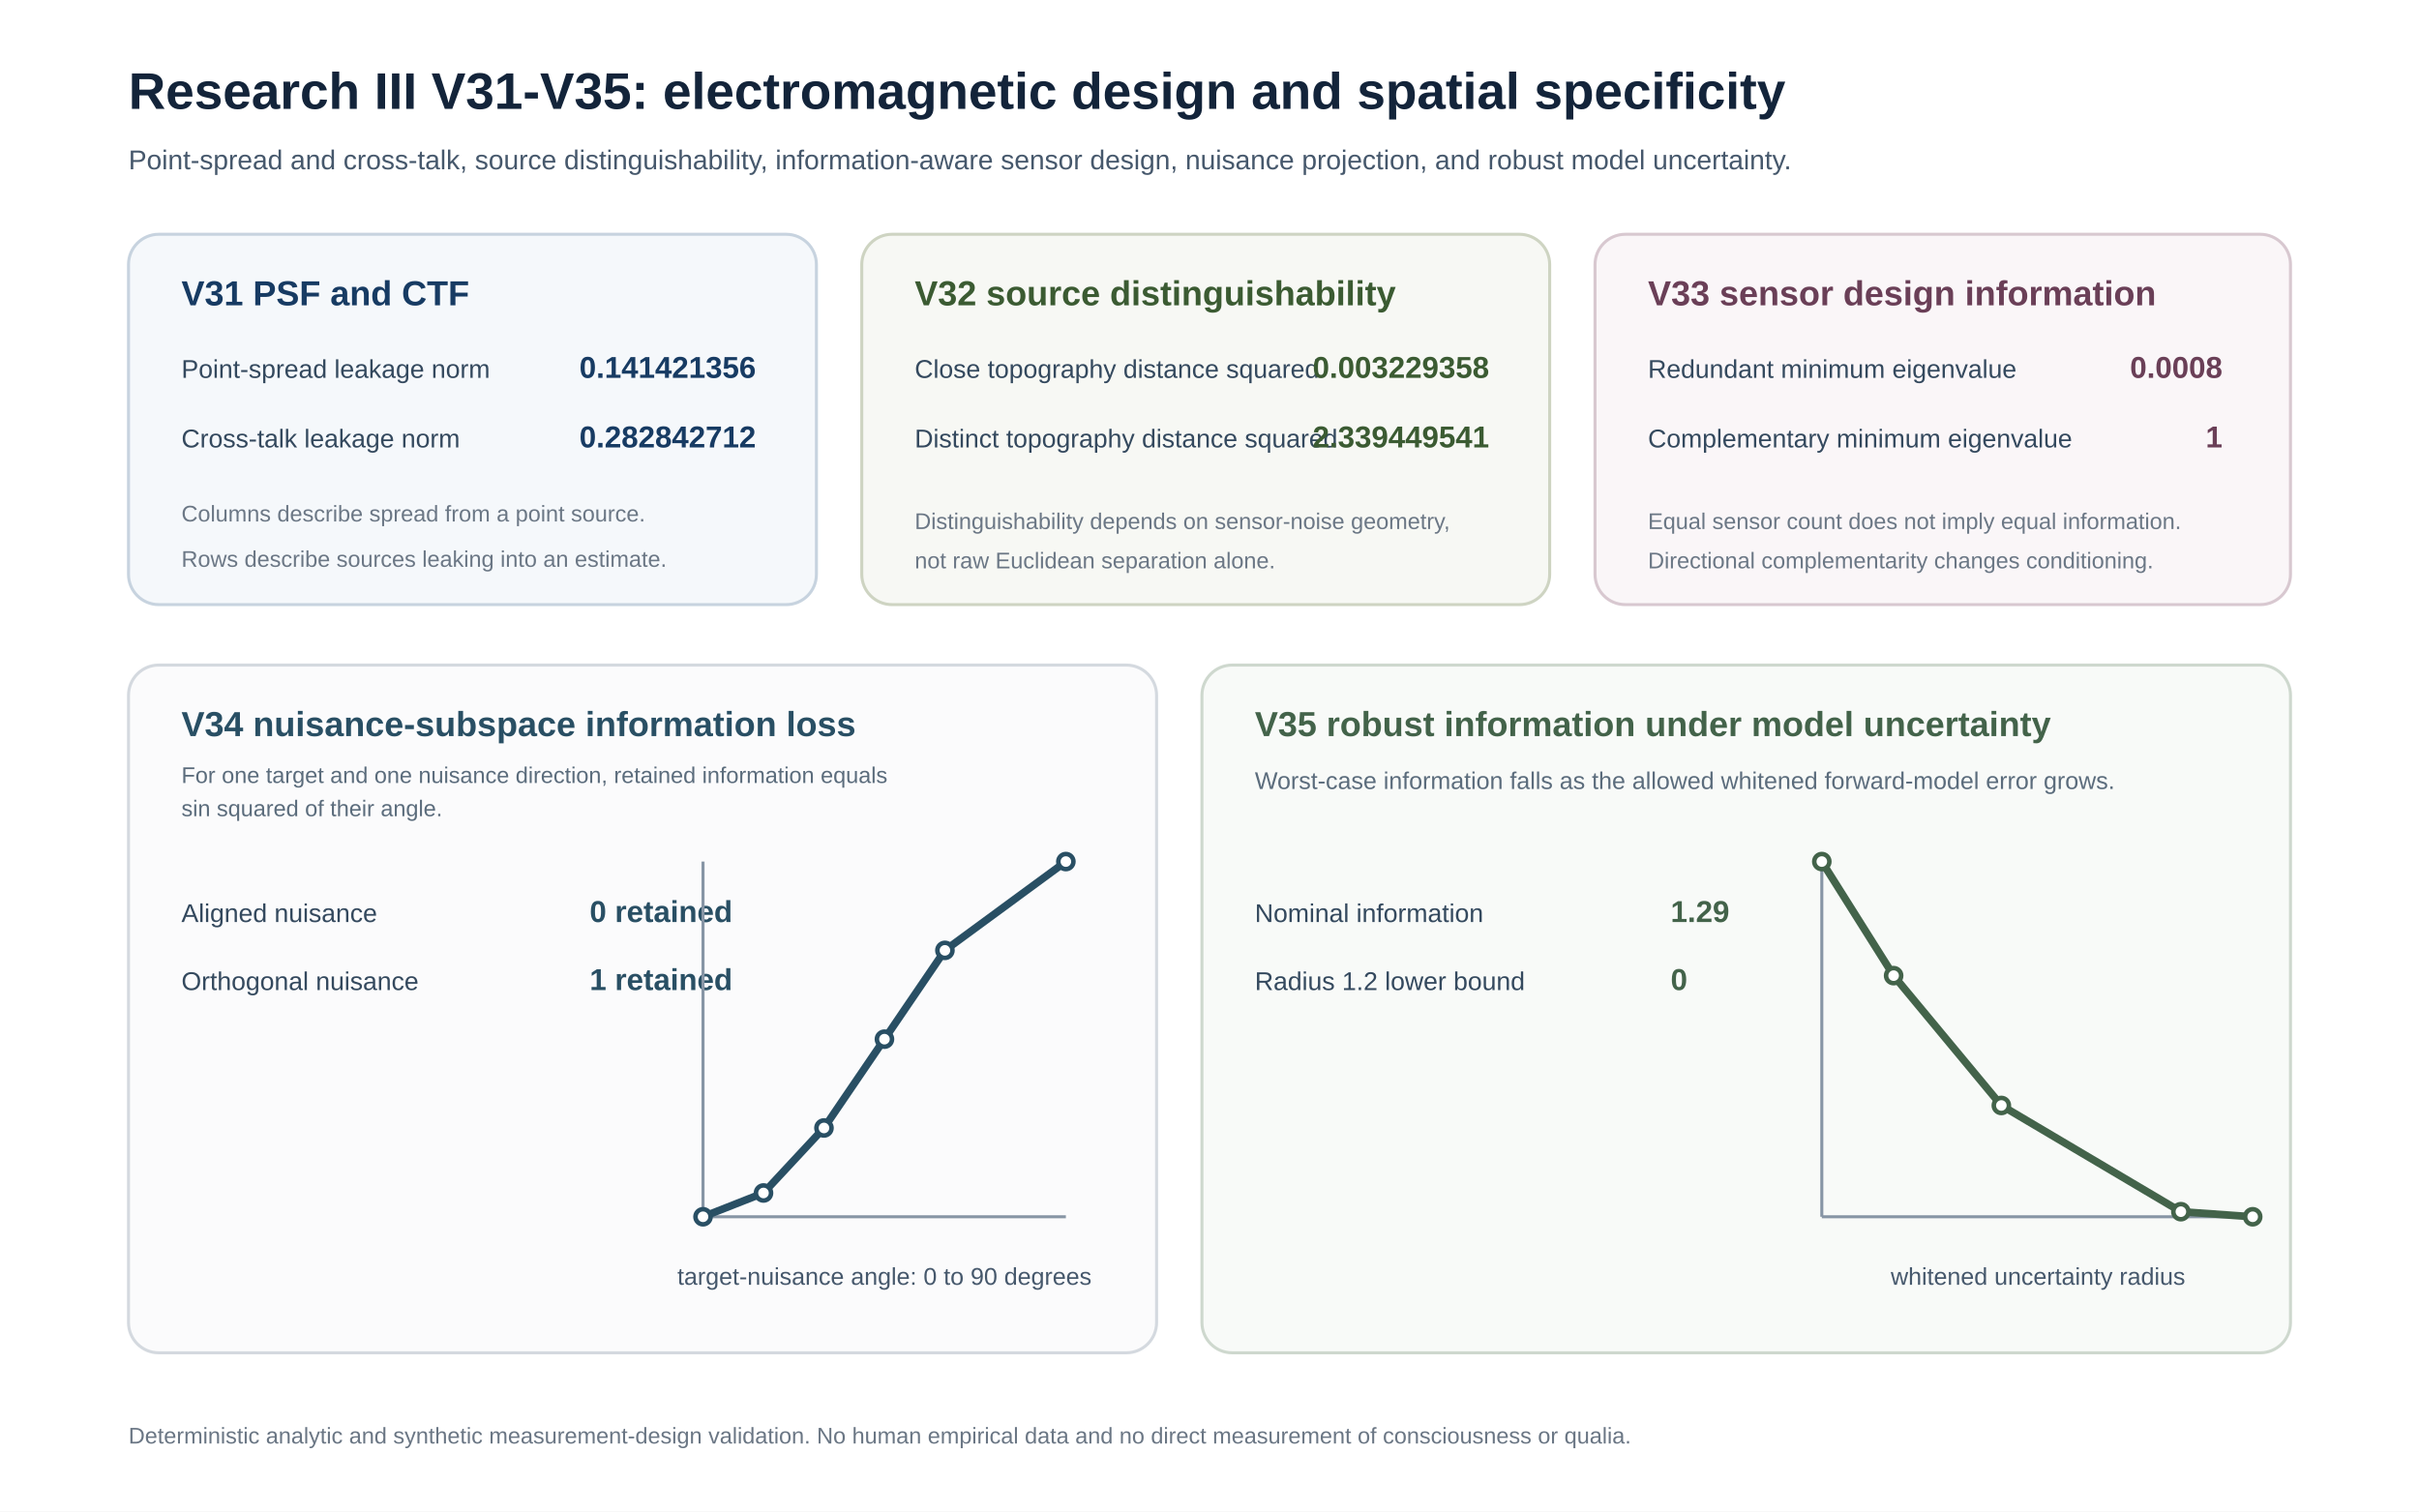
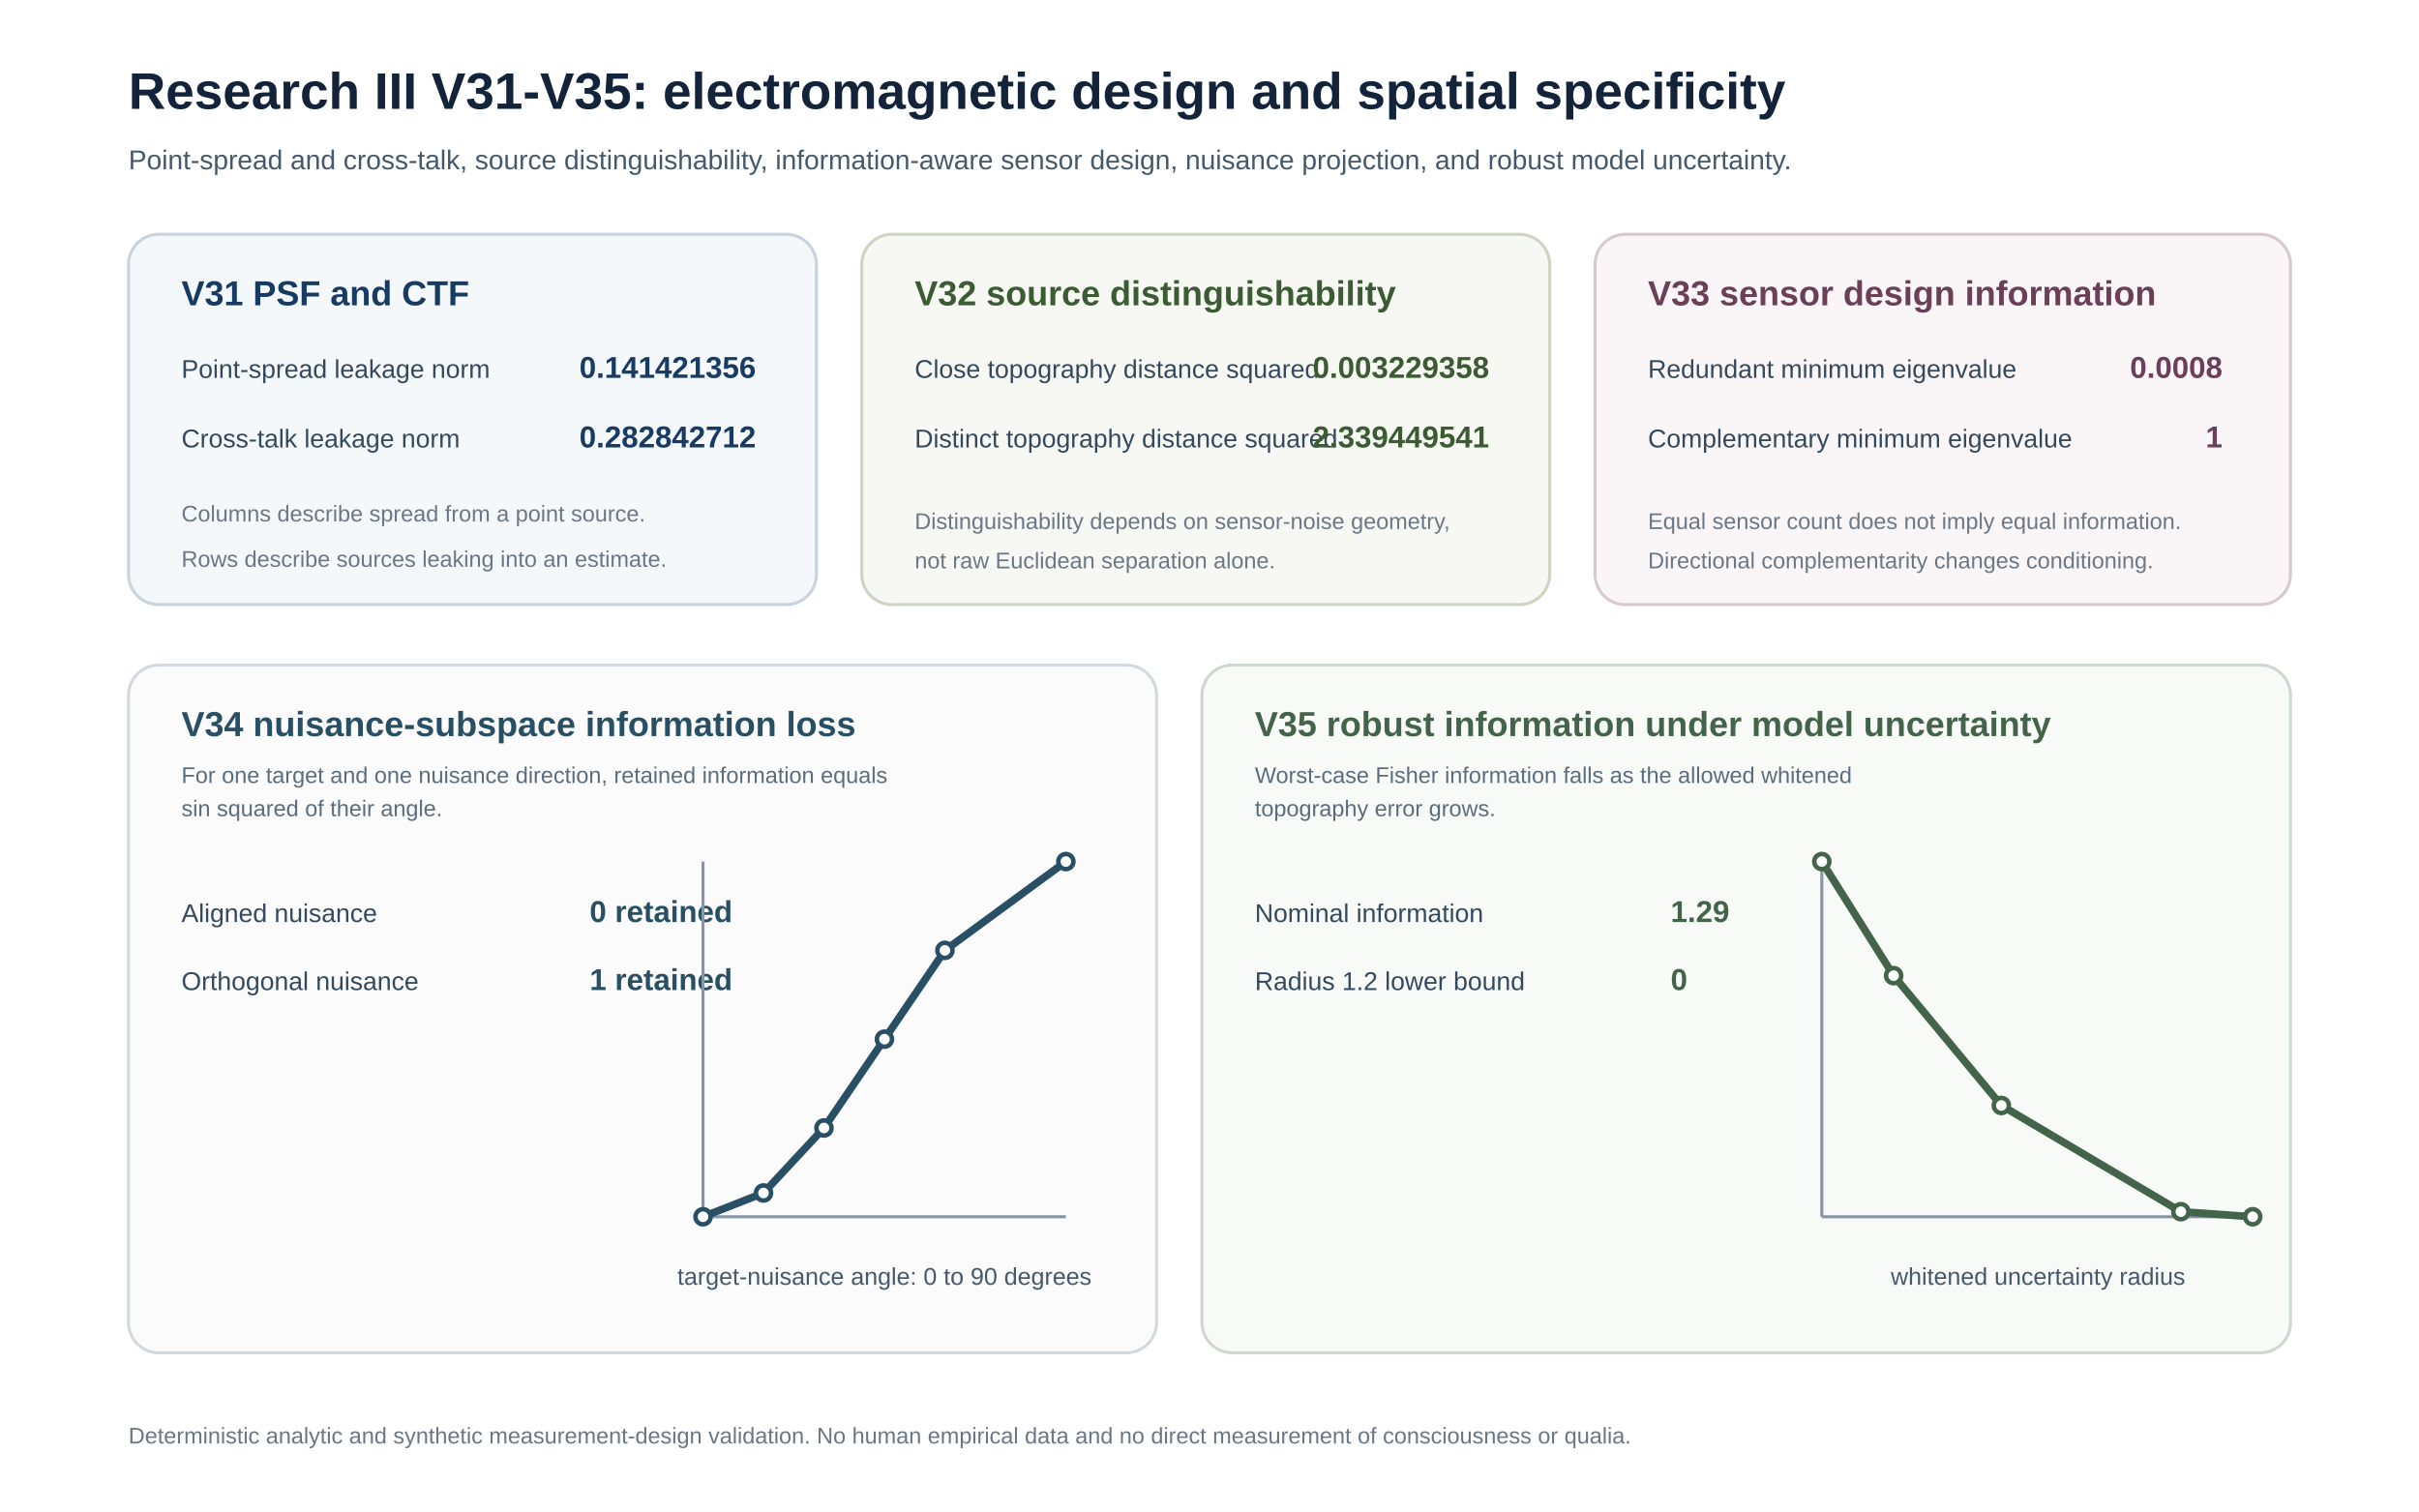
<svg xmlns="http://www.w3.org/2000/svg" width="1600" height="1000" viewBox="0 0 1600 1000">
  <rect width="1600" height="1000" fill="#ffffff" />
  <text x="85" y="72" font-family="Arial, Helvetica, sans-serif" font-size="34" font-weight="700" fill="#13243a">Research III V31-V35: electromagnetic design and spatial specificity</text>
  <text x="85" y="112" font-family="Arial, Helvetica, sans-serif" font-size="18" fill="#46586c">Point-spread and cross-talk, source distinguishability, information-aware sensor design, nuisance projection, and robust model uncertainty.</text>
  <rect x="85" y="155" width="455" height="245" rx="20" fill="#f5f8fb" stroke="#c7d3df" stroke-width="2" />
  <text x="120" y="202" font-family="Arial, Helvetica, sans-serif" font-size="23" font-weight="700" fill="#173b63">V31 PSF and CTF</text>
  <text x="120" y="250" font-family="Arial, Helvetica, sans-serif" font-size="17" fill="#34495e">Point-spread leakage norm</text>
  <text x="500" y="250" text-anchor="end" font-family="Arial, Helvetica, sans-serif" font-size="20" font-weight="700" fill="#173b63">0.141421356</text>
  <text x="120" y="296" font-family="Arial, Helvetica, sans-serif" font-size="17" fill="#34495e">Cross-talk leakage norm</text>
  <text x="500" y="296" text-anchor="end" font-family="Arial, Helvetica, sans-serif" font-size="20" font-weight="700" fill="#173b63">0.282842712</text>
  <text x="120" y="345" font-family="Arial, Helvetica, sans-serif" font-size="15" fill="#6b7785">Columns describe spread from a point source.</text>
  <text x="120" y="375" font-family="Arial, Helvetica, sans-serif" font-size="15" fill="#6b7785">Rows describe sources leaking into an estimate.</text>
  <rect x="570" y="155" width="455" height="245" rx="20" fill="#f7f8f4" stroke="#ced4c2" stroke-width="2" />
  <text x="605" y="202" font-family="Arial, Helvetica, sans-serif" font-size="23" font-weight="700" fill="#3b5b32">V32 source distinguishability</text>
  <text x="605" y="250" font-family="Arial, Helvetica, sans-serif" font-size="17" fill="#34495e">Close topography distance squared</text>
  <text x="985" y="250" text-anchor="end" font-family="Arial, Helvetica, sans-serif" font-size="20" font-weight="700" fill="#3b5b32">0.003229358</text>
  <text x="605" y="296" font-family="Arial, Helvetica, sans-serif" font-size="17" fill="#34495e">Distinct topography distance squared</text>
  <text x="985" y="296" text-anchor="end" font-family="Arial, Helvetica, sans-serif" font-size="20" font-weight="700" fill="#3b5b32">2.339449541</text>
  <text x="605" y="350" font-family="Arial, Helvetica, sans-serif" font-size="15" fill="#6b7785">Distinguishability depends on sensor-noise geometry,</text>
  <text x="605" y="376" font-family="Arial, Helvetica, sans-serif" font-size="15" fill="#6b7785">not raw Euclidean separation alone.</text>
  <rect x="1055" y="155" width="460" height="245" rx="20" fill="#faf6f8" stroke="#d8c8d0" stroke-width="2" />
  <text x="1090" y="202" font-family="Arial, Helvetica, sans-serif" font-size="23" font-weight="700" fill="#6a3f57">V33 sensor design information</text>
  <text x="1090" y="250" font-family="Arial, Helvetica, sans-serif" font-size="17" fill="#34495e">Redundant minimum eigenvalue</text>
  <text x="1470" y="250" text-anchor="end" font-family="Arial, Helvetica, sans-serif" font-size="20" font-weight="700" fill="#6a3f57">0.0008</text>
  <text x="1090" y="296" font-family="Arial, Helvetica, sans-serif" font-size="17" fill="#34495e">Complementary minimum eigenvalue</text>
  <text x="1470" y="296" text-anchor="end" font-family="Arial, Helvetica, sans-serif" font-size="20" font-weight="700" fill="#6a3f57">1</text>
  <text x="1090" y="350" font-family="Arial, Helvetica, sans-serif" font-size="15" fill="#6b7785">Equal sensor count does not imply equal information.</text>
  <text x="1090" y="376" font-family="Arial, Helvetica, sans-serif" font-size="15" fill="#6b7785">Directional complementarity changes conditioning.</text>
  <rect x="85" y="440" width="680" height="455" rx="20" fill="#fbfbfc" stroke="#d4d9df" stroke-width="2" />
  <text x="120" y="487" font-family="Arial, Helvetica, sans-serif" font-size="23" font-weight="700" fill="#294f64">V34 nuisance-subspace information loss</text>
  <text x="120" y="518" font-family="Arial, Helvetica, sans-serif" font-size="15" fill="#5b6c7c">For one target and one nuisance direction, retained information equals</text>
  <text x="120" y="540" font-family="Arial, Helvetica, sans-serif" font-size="15" fill="#5b6c7c">sin squared of their angle.</text>
  <text x="120" y="610" font-family="Arial, Helvetica, sans-serif" font-size="17" fill="#34495e">Aligned nuisance</text>
  <text x="390" y="610" font-family="Arial, Helvetica, sans-serif" font-size="20" font-weight="700" fill="#294f64">0 retained</text>
  <text x="120" y="655" font-family="Arial, Helvetica, sans-serif" font-size="17" fill="#34495e">Orthogonal nuisance</text>
  <text x="390" y="655" font-family="Arial, Helvetica, sans-serif" font-size="20" font-weight="700" fill="#294f64">1 retained</text>
  <line x1="465" y1="805" x2="705" y2="805" stroke="#8795a5" stroke-width="2" />
  <line x1="465" y1="570" x2="465" y2="805" stroke="#8795a5" stroke-width="2" />
  <polyline points="465,805 505,789.258 545,746.25 585,687.5 625,628.75 705,570" fill="none" stroke="#294f64" stroke-width="5" stroke-linecap="round" stroke-linejoin="round" />
  <circle cx="465" cy="805" r="5" fill="#fff" stroke="#294f64" stroke-width="3" />
  <circle cx="505" cy="789.258" r="5" fill="#fff" stroke="#294f64" stroke-width="3" />
  <circle cx="545" cy="746.25" r="5" fill="#fff" stroke="#294f64" stroke-width="3" />
  <circle cx="585" cy="687.5" r="5" fill="#fff" stroke="#294f64" stroke-width="3" />
  <circle cx="625" cy="628.75" r="5" fill="#fff" stroke="#294f64" stroke-width="3" />
  <circle cx="705" cy="570" r="5" fill="#fff" stroke="#294f64" stroke-width="3" />
  <text x="585" y="850" text-anchor="middle" font-family="Arial, Helvetica, sans-serif" font-size="16" fill="#46586c">target-nuisance angle: 0 to 90 degrees</text>
  <rect x="795" y="440" width="720" height="455" rx="20" fill="#f8faf8" stroke="#ced8ce" stroke-width="2" />
  <text x="830" y="487" font-family="Arial, Helvetica, sans-serif" font-size="23" font-weight="700" fill="#43634a">V35 robust information under model uncertainty</text>
-   <text x="830" y="522" font-family="Arial, Helvetica, sans-serif" font-size="16" fill="#5b6c7c">Worst-case information falls as the allowed whitened forward-model error grows.</text>
+   <text x="830" y="518" font-family="Arial, Helvetica, sans-serif" font-size="15" fill="#5b6c7c">Worst-case Fisher information falls as the allowed whitened</text>
+   <text x="830" y="540" font-family="Arial, Helvetica, sans-serif" font-size="15" fill="#5b6c7c">topography error grows.</text>
  <text x="830" y="610" font-family="Arial, Helvetica, sans-serif" font-size="17" fill="#34495e">Nominal information</text>
  <text x="1105" y="610" font-family="Arial, Helvetica, sans-serif" font-size="20" font-weight="700" fill="#43634a">1.29</text>
  <text x="830" y="655" font-family="Arial, Helvetica, sans-serif" font-size="17" fill="#34495e">Radius 1.2 lower bound</text>
  <text x="1105" y="655" font-family="Arial, Helvetica, sans-serif" font-size="20" font-weight="700" fill="#43634a">0</text>
  <line x1="1205" y1="805" x2="1490" y2="805" stroke="#8795a5" stroke-width="2" />
  <line x1="1205" y1="570" x2="1205" y2="805" stroke="#8795a5" stroke-width="2" />
  <polyline points="1205,570 1252.5,645.476 1323.75,731.363 1442.5,801.641 1490,805" fill="none" stroke="#43634a" stroke-width="5" stroke-linecap="round" stroke-linejoin="round" />
  <circle cx="1205" cy="570" r="5" fill="#fff" stroke="#43634a" stroke-width="3" />
  <circle cx="1252.5" cy="645.476" r="5" fill="#fff" stroke="#43634a" stroke-width="3" />
  <circle cx="1323.75" cy="731.363" r="5" fill="#fff" stroke="#43634a" stroke-width="3" />
  <circle cx="1442.5" cy="801.641" r="5" fill="#fff" stroke="#43634a" stroke-width="3" />
  <circle cx="1490" cy="805" r="5" fill="#fff" stroke="#43634a" stroke-width="3" />
  <text x="1348" y="850" text-anchor="middle" font-family="Arial, Helvetica, sans-serif" font-size="16" fill="#46586c">whitened uncertainty radius</text>
  <text x="85" y="955" font-family="Arial, Helvetica, sans-serif" font-size="15" fill="#6a7684">Deterministic analytic and synthetic measurement-design validation. No human empirical data and no direct measurement of consciousness or qualia.</text>
</svg>
